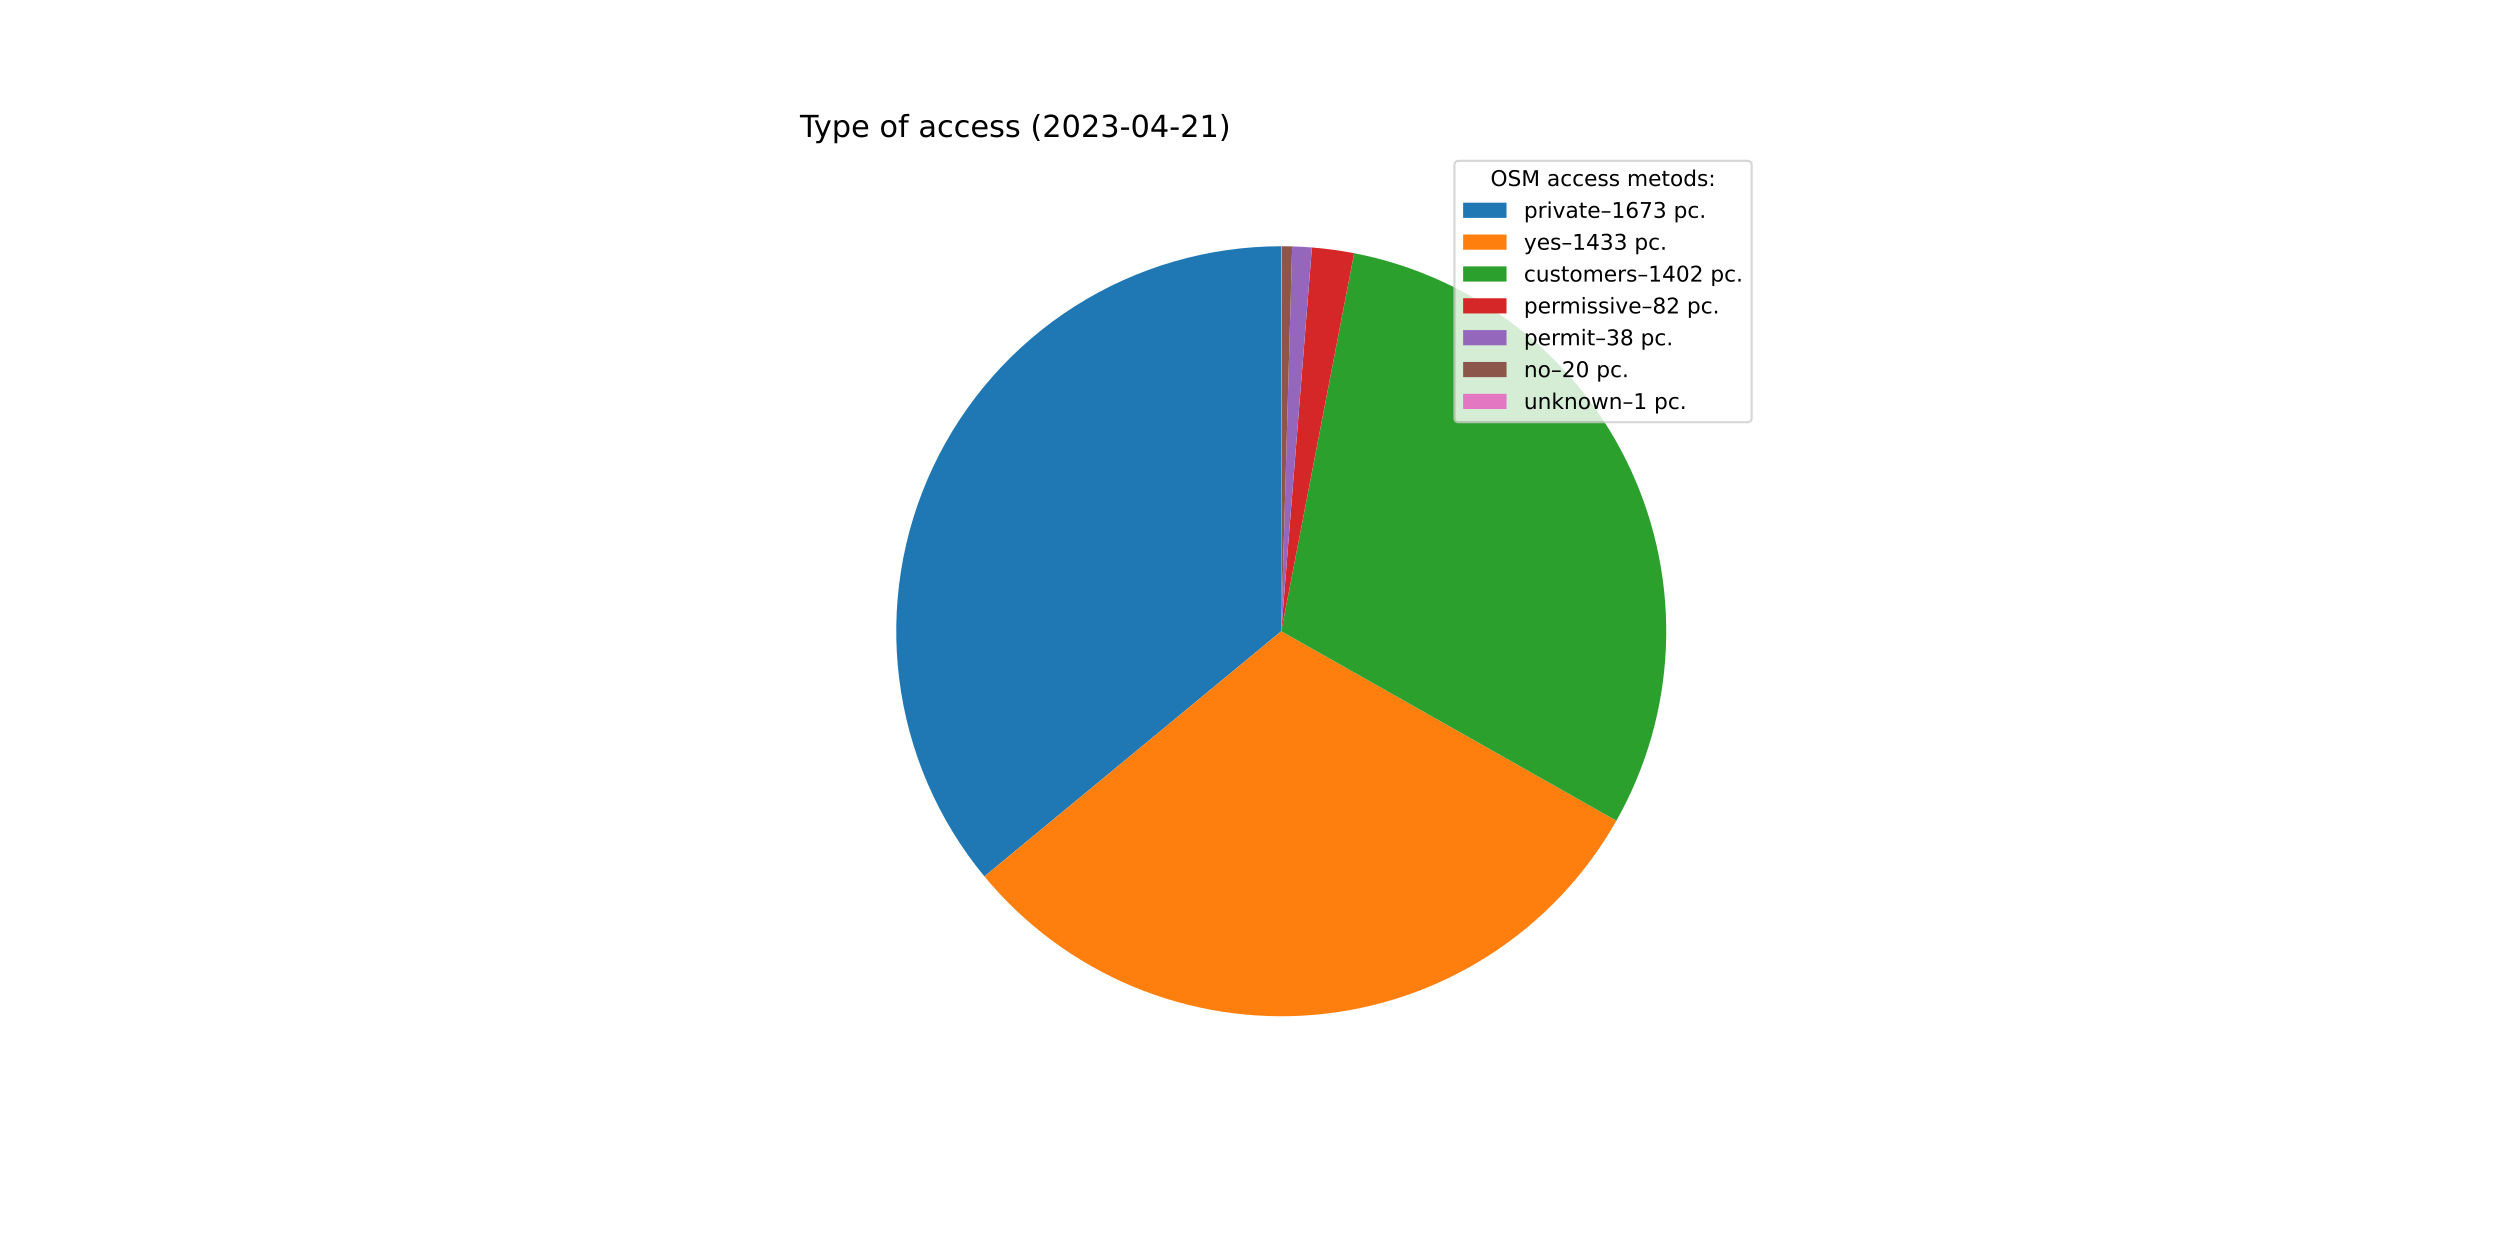
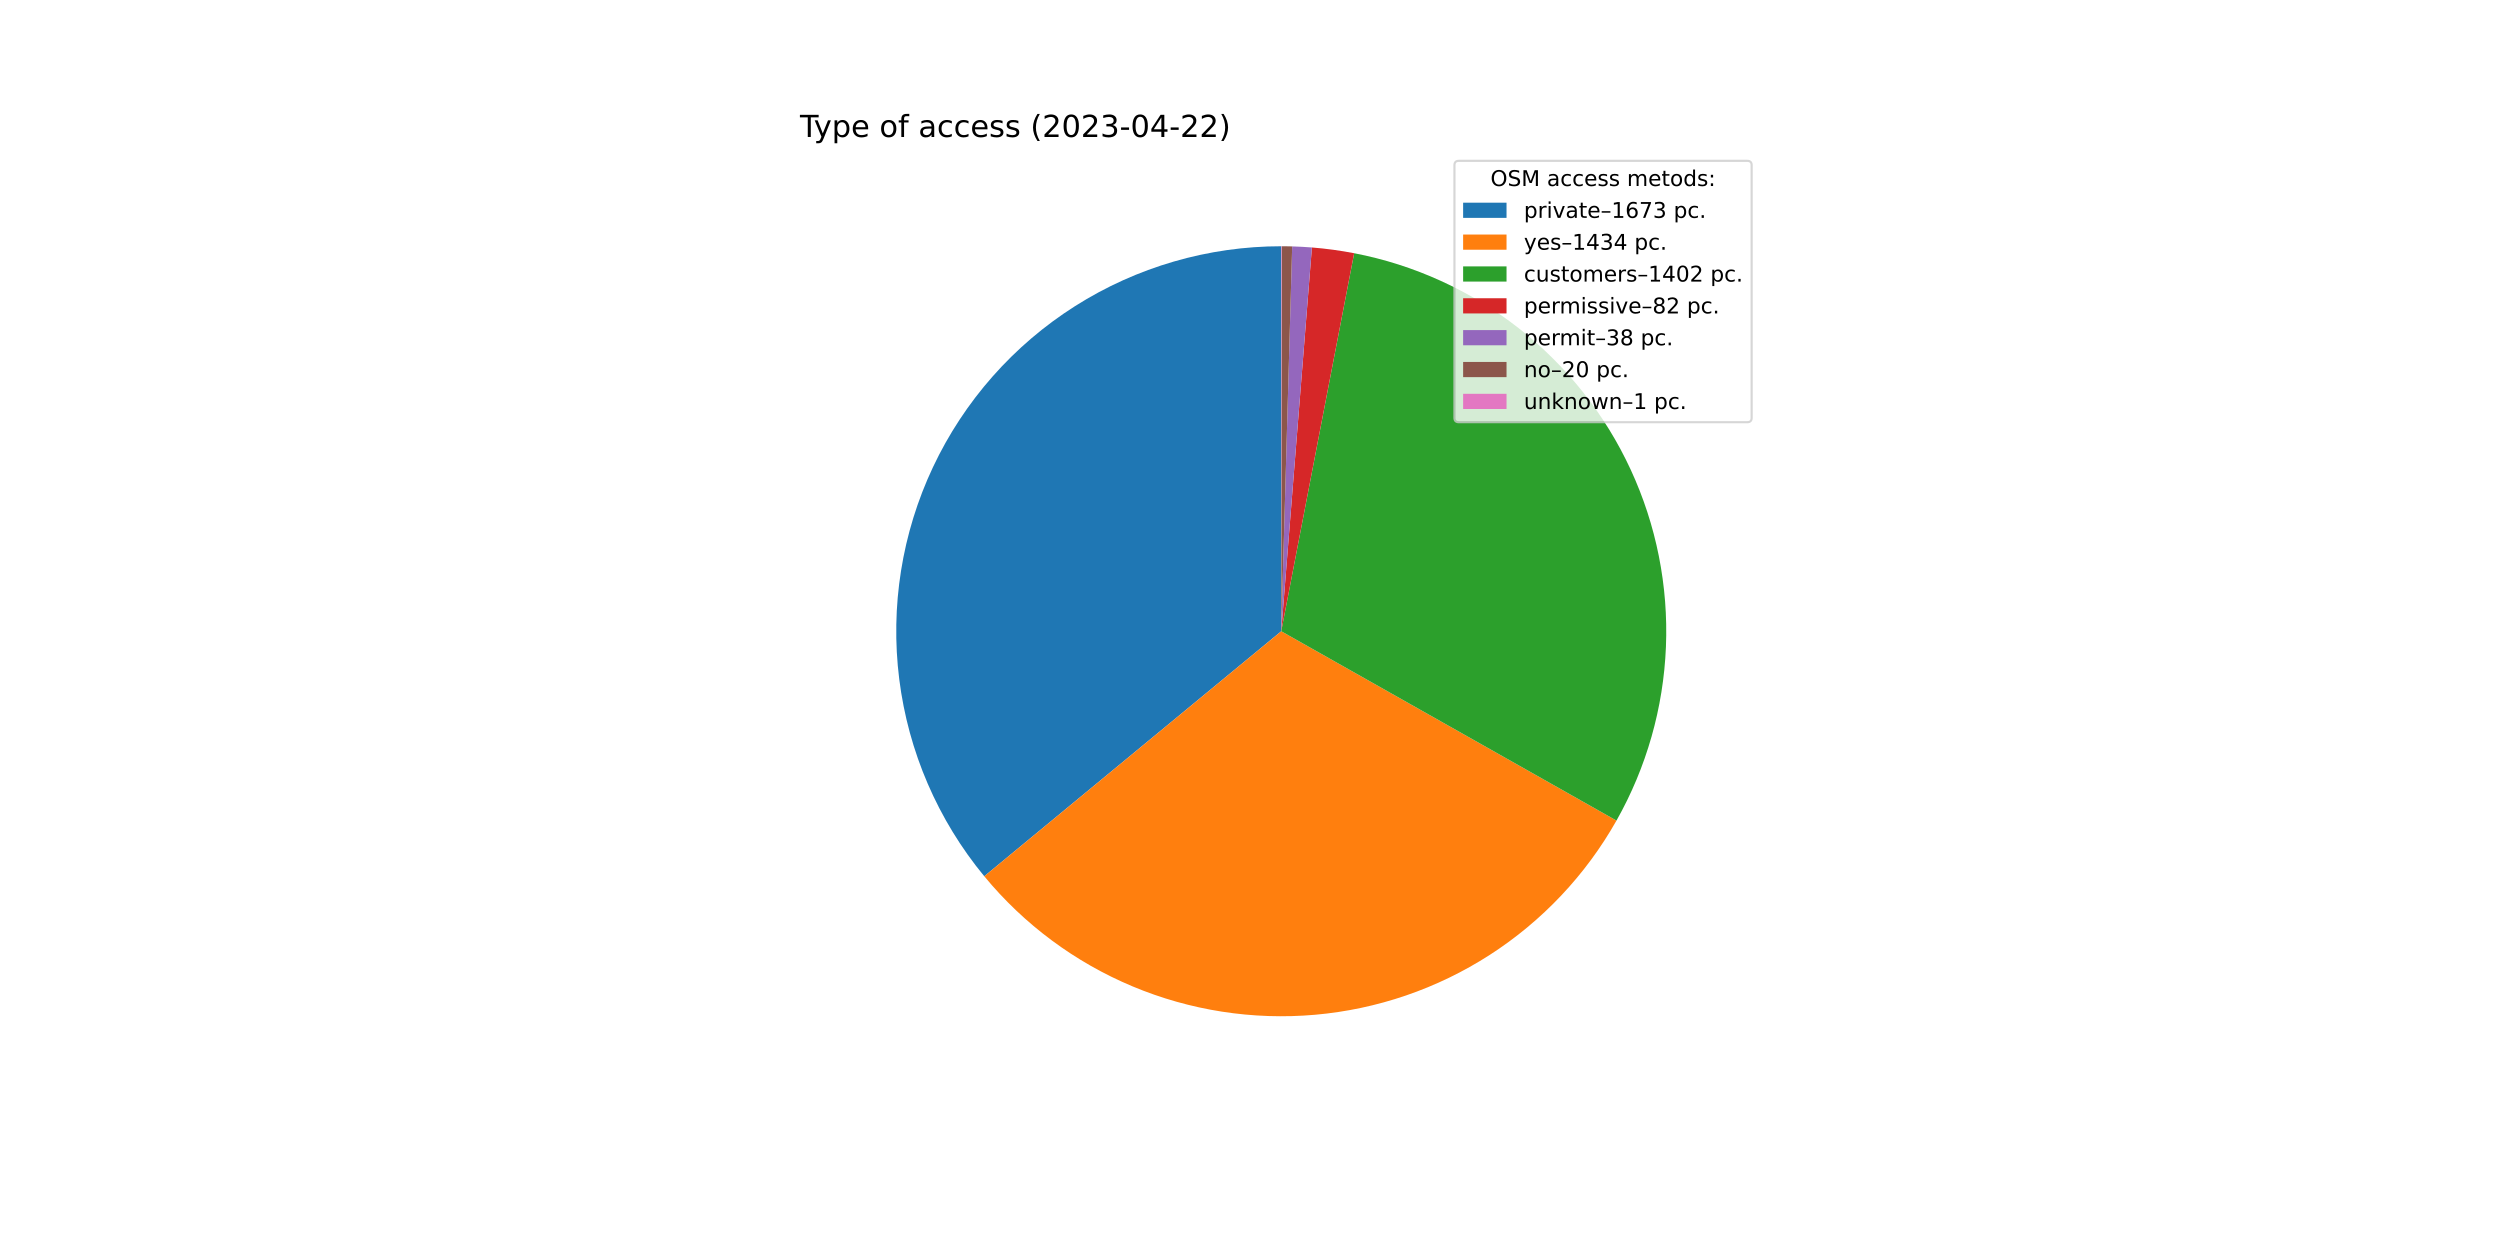
<svg xmlns="http://www.w3.org/2000/svg" xmlns:xlink="http://www.w3.org/1999/xlink" width="1152pt" height="576pt" viewBox="0 0 1152 576" version="1.1">
  <defs>
    <style type="text/css">*{stroke-linejoin: round; stroke-linecap: butt}</style>
  </defs>
  <g id="figure_1">
    <g id="patch_1">
      <path d="M 0 576  L 1152 576  L 1152 0  L 0 0  z " style="fill: #ffffff" />
    </g>
    <g id="axes_1">
      <g id="patch_2">
-         <path d="M 590.4 113.472  C 556.751 113.472 523.787 123.045 495.372 141.069  C 466.958 159.093 444.249 184.834 429.909 215.274  C 415.569 245.714 410.181 279.615 414.377 313.001  C 418.572 346.387 432.181 377.9 453.607 403.846  L 590.4 290.88  L 590.4 113.472  z " style="fill: #1f77b4" />
+         <path d="M 590.4 113.472  C 556.759 113.472 523.801 123.041 495.391 141.057  C 466.98 159.074 444.272 184.805 429.928 215.235  C 415.583 245.665 410.186 279.556 414.368 312.937  C 418.551 346.317 432.143 377.829 453.552 403.779  L 590.4 290.88  L 590.4 113.472  z " style="fill: #1f77b4" />
      </g>
      <g id="patch_3">
-         <path d="M 453.607 403.846  C 471.928 426.031 495.373 443.429 521.914 454.536  C 548.455 465.643 577.304 470.128 605.965 467.604  C 634.626 465.08 662.246 455.621 686.438 440.046  C 710.629 424.47 730.672 403.242 744.833 378.196  L 590.4 290.88  L 453.607 403.846  z " style="fill: #ff7f0e" />
+         <path d="M 453.552 403.779  C 471.871 425.984 495.321 443.4 521.873 454.519  C 548.424 465.638 577.287 470.129 605.962 467.604  C 634.636 465.079 662.27 455.613 686.47 440.025  C 710.669 424.437 730.716 403.191 744.872 378.127  L 590.4 290.88  L 453.552 403.779  z " style="fill: #ff7f0e" />
      </g>
      <g id="patch_4">
-         <path d="M 744.833 378.196  C 758.684 353.697 766.509 326.251 767.66 298.131  C 768.81 270.011 763.253 242.017 751.448 216.469  C 739.644 190.921 721.928 168.545 699.769 151.195  C 677.61 133.845 651.637 122.014 624.003 116.683  L 590.4 290.88  L 744.833 378.196  z " style="fill: #2ca02c" />
+         <path d="M 744.872 378.127  C 758.709 353.627 766.522 326.184 767.662 298.07  C 768.803 269.955 763.238 241.969 751.43 216.43  C 739.622 190.89 721.906 168.522 699.749 151.179  C 677.592 133.836 651.624 122.011 623.996 116.682  L 590.4 290.88  L 744.872 378.127  z " style="fill: #2ca02c" />
      </g>
      <g id="patch_5">
-         <path d="M 624.003 116.683  C 620.785 116.063 617.551 115.531 614.304 115.09  C 611.057 114.648 607.798 114.297 604.531 114.036  L 590.4 290.88  L 624.003 116.683  z " style="fill: #d62728" />
+         <path d="M 623.996 116.682  C 620.779 116.062 617.545 115.53 614.299 115.089  C 611.052 114.648 607.794 114.296 604.528 114.035  L 590.4 290.88  L 623.996 116.682  z " style="fill: #d62728" />
      </g>
      <g id="patch_6">
-         <path d="M 604.531 114.036  C 603.018 113.915 601.502 113.813 599.986 113.731  C 598.47 113.649 596.952 113.587 595.434 113.543  L 590.4 290.88  L 604.531 114.036  z " style="fill: #9467bd" />
+         <path d="M 604.528 114.035  C 603.015 113.915 601.5 113.813 599.984 113.731  C 598.468 113.649 596.951 113.586 595.433 113.543  L 590.4 290.88  L 604.528 114.035  z " style="fill: #9467bd" />
      </g>
      <g id="patch_7">
-         <path d="M 595.434 113.543  C 594.636 113.521 593.837 113.503 593.037 113.492  C 592.238 113.48 591.439 113.473 590.64 113.472  L 590.4 290.88  L 595.434 113.543  z " style="fill: #8c564b" />
+         <path d="M 595.433 113.543  C 594.635 113.521 593.836 113.503 593.037 113.492  C 592.238 113.48 591.439 113.473 590.64 113.472  L 590.4 290.88  L 595.433 113.543  z " style="fill: #8c564b" />
      </g>
      <g id="patch_8">
        <path d="M 590.64 113.472  C 590.6 113.472 590.56 113.472 590.52 113.472  C 590.48 113.472 590.44 113.472 590.4 113.472  L 590.4 290.88  L 590.64 113.472  z " style="fill: #e377c2" />
      </g>
      <g id="matplotlib.axis_1" />
      <g id="matplotlib.axis_2" />
      <g id="text_1">
        <g transform="translate(368.64 63.12)scale(0.14 -0.14)">
          <defs>
            <path id="DejaVuSans-54" d="M -19 4666  L 3928 4666  L 3928 4134  L 2272 4134  L 2272 0  L 1638 0  L 1638 4134  L -19 4134  L -19 4666  z " transform="scale(0.015625)" />
            <path id="DejaVuSans-79" d="M 2059 -325  Q 1816 -950 1584 -1140  Q 1353 -1331 966 -1331  L 506 -1331  L 506 -850  L 844 -850  Q 1081 -850 1212 -737  Q 1344 -625 1503 -206  L 1606 56  L 191 3500  L 800 3500  L 1894 763  L 2988 3500  L 3597 3500  L 2059 -325  z " transform="scale(0.015625)" />
            <path id="DejaVuSans-70" d="M 1159 525  L 1159 -1331  L 581 -1331  L 581 3500  L 1159 3500  L 1159 2969  Q 1341 3281 1617 3432  Q 1894 3584 2278 3584  Q 2916 3584 3314 3078  Q 3713 2572 3713 1747  Q 3713 922 3314 415  Q 2916 -91 2278 -91  Q 1894 -91 1617 61  Q 1341 213 1159 525  z M 3116 1747  Q 3116 2381 2855 2742  Q 2594 3103 2138 3103  Q 1681 3103 1420 2742  Q 1159 2381 1159 1747  Q 1159 1113 1420 752  Q 1681 391 2138 391  Q 2594 391 2855 752  Q 3116 1113 3116 1747  z " transform="scale(0.015625)" />
            <path id="DejaVuSans-65" d="M 3597 1894  L 3597 1613  L 953 1613  Q 991 1019 1311 708  Q 1631 397 2203 397  Q 2534 397 2845 478  Q 3156 559 3463 722  L 3463 178  Q 3153 47 2828 -22  Q 2503 -91 2169 -91  Q 1331 -91 842 396  Q 353 884 353 1716  Q 353 2575 817 3079  Q 1281 3584 2069 3584  Q 2775 3584 3186 3129  Q 3597 2675 3597 1894  z M 3022 2063  Q 3016 2534 2758 2815  Q 2500 3097 2075 3097  Q 1594 3097 1305 2825  Q 1016 2553 972 2059  L 3022 2063  z " transform="scale(0.015625)" />
            <path id="DejaVuSans-20" transform="scale(0.015625)" />
            <path id="DejaVuSans-6f" d="M 1959 3097  Q 1497 3097 1228 2736  Q 959 2375 959 1747  Q 959 1119 1226 758  Q 1494 397 1959 397  Q 2419 397 2687 759  Q 2956 1122 2956 1747  Q 2956 2369 2687 2733  Q 2419 3097 1959 3097  z M 1959 3584  Q 2709 3584 3137 3096  Q 3566 2609 3566 1747  Q 3566 888 3137 398  Q 2709 -91 1959 -91  Q 1206 -91 779 398  Q 353 888 353 1747  Q 353 2609 779 3096  Q 1206 3584 1959 3584  z " transform="scale(0.015625)" />
            <path id="DejaVuSans-66" d="M 2375 4863  L 2375 4384  L 1825 4384  Q 1516 4384 1395 4259  Q 1275 4134 1275 3809  L 1275 3500  L 2222 3500  L 2222 3053  L 1275 3053  L 1275 0  L 697 0  L 697 3053  L 147 3053  L 147 3500  L 697 3500  L 697 3744  Q 697 4328 969 4595  Q 1241 4863 1831 4863  L 2375 4863  z " transform="scale(0.015625)" />
            <path id="DejaVuSans-61" d="M 2194 1759  Q 1497 1759 1228 1600  Q 959 1441 959 1056  Q 959 750 1161 570  Q 1363 391 1709 391  Q 2188 391 2477 730  Q 2766 1069 2766 1631  L 2766 1759  L 2194 1759  z M 3341 1997  L 3341 0  L 2766 0  L 2766 531  Q 2569 213 2275 61  Q 1981 -91 1556 -91  Q 1019 -91 701 211  Q 384 513 384 1019  Q 384 1609 779 1909  Q 1175 2209 1959 2209  L 2766 2209  L 2766 2266  Q 2766 2663 2505 2880  Q 2244 3097 1772 3097  Q 1472 3097 1187 3025  Q 903 2953 641 2809  L 641 3341  Q 956 3463 1253 3523  Q 1550 3584 1831 3584  Q 2591 3584 2966 3190  Q 3341 2797 3341 1997  z " transform="scale(0.015625)" />
            <path id="DejaVuSans-63" d="M 3122 3366  L 3122 2828  Q 2878 2963 2633 3030  Q 2388 3097 2138 3097  Q 1578 3097 1268 2742  Q 959 2388 959 1747  Q 959 1106 1268 751  Q 1578 397 2138 397  Q 2388 397 2633 464  Q 2878 531 3122 666  L 3122 134  Q 2881 22 2623 -34  Q 2366 -91 2075 -91  Q 1284 -91 818 406  Q 353 903 353 1747  Q 353 2603 823 3093  Q 1294 3584 2113 3584  Q 2378 3584 2631 3529  Q 2884 3475 3122 3366  z " transform="scale(0.015625)" />
            <path id="DejaVuSans-73" d="M 2834 3397  L 2834 2853  Q 2591 2978 2328 3040  Q 2066 3103 1784 3103  Q 1356 3103 1142 2972  Q 928 2841 928 2578  Q 928 2378 1081 2264  Q 1234 2150 1697 2047  L 1894 2003  Q 2506 1872 2764 1633  Q 3022 1394 3022 966  Q 3022 478 2636 193  Q 2250 -91 1575 -91  Q 1294 -91 989 -36  Q 684 19 347 128  L 347 722  Q 666 556 975 473  Q 1284 391 1588 391  Q 1994 391 2212 530  Q 2431 669 2431 922  Q 2431 1156 2273 1281  Q 2116 1406 1581 1522  L 1381 1569  Q 847 1681 609 1914  Q 372 2147 372 2553  Q 372 3047 722 3315  Q 1072 3584 1716 3584  Q 2034 3584 2315 3537  Q 2597 3491 2834 3397  z " transform="scale(0.015625)" />
            <path id="DejaVuSans-28" d="M 1984 4856  Q 1566 4138 1362 3434  Q 1159 2731 1159 2009  Q 1159 1288 1364 580  Q 1569 -128 1984 -844  L 1484 -844  Q 1016 -109 783 600  Q 550 1309 550 2009  Q 550 2706 781 3412  Q 1013 4119 1484 4856  L 1984 4856  z " transform="scale(0.015625)" />
            <path id="DejaVuSans-32" d="M 1228 531  L 3431 531  L 3431 0  L 469 0  L 469 531  Q 828 903 1448 1529  Q 2069 2156 2228 2338  Q 2531 2678 2651 2914  Q 2772 3150 2772 3378  Q 2772 3750 2511 3984  Q 2250 4219 1831 4219  Q 1534 4219 1204 4116  Q 875 4013 500 3803  L 500 4441  Q 881 4594 1212 4672  Q 1544 4750 1819 4750  Q 2544 4750 2975 4387  Q 3406 4025 3406 3419  Q 3406 3131 3298 2873  Q 3191 2616 2906 2266  Q 2828 2175 2409 1742  Q 1991 1309 1228 531  z " transform="scale(0.015625)" />
            <path id="DejaVuSans-30" d="M 2034 4250  Q 1547 4250 1301 3770  Q 1056 3291 1056 2328  Q 1056 1369 1301 889  Q 1547 409 2034 409  Q 2525 409 2770 889  Q 3016 1369 3016 2328  Q 3016 3291 2770 3770  Q 2525 4250 2034 4250  z M 2034 4750  Q 2819 4750 3233 4129  Q 3647 3509 3647 2328  Q 3647 1150 3233 529  Q 2819 -91 2034 -91  Q 1250 -91 836 529  Q 422 1150 422 2328  Q 422 3509 836 4129  Q 1250 4750 2034 4750  z " transform="scale(0.015625)" />
            <path id="DejaVuSans-33" d="M 2597 2516  Q 3050 2419 3304 2112  Q 3559 1806 3559 1356  Q 3559 666 3084 287  Q 2609 -91 1734 -91  Q 1441 -91 1130 -33  Q 819 25 488 141  L 488 750  Q 750 597 1062 519  Q 1375 441 1716 441  Q 2309 441 2620 675  Q 2931 909 2931 1356  Q 2931 1769 2642 2001  Q 2353 2234 1838 2234  L 1294 2234  L 1294 2753  L 1863 2753  Q 2328 2753 2575 2939  Q 2822 3125 2822 3475  Q 2822 3834 2567 4026  Q 2313 4219 1838 4219  Q 1578 4219 1281 4162  Q 984 4106 628 3988  L 628 4550  Q 988 4650 1302 4700  Q 1616 4750 1894 4750  Q 2613 4750 3031 4423  Q 3450 4097 3450 3541  Q 3450 3153 3228 2886  Q 3006 2619 2597 2516  z " transform="scale(0.015625)" />
            <path id="DejaVuSans-2d" d="M 313 2009  L 1997 2009  L 1997 1497  L 313 1497  L 313 2009  z " transform="scale(0.015625)" />
            <path id="DejaVuSans-34" d="M 2419 4116  L 825 1625  L 2419 1625  L 2419 4116  z M 2253 4666  L 3047 4666  L 3047 1625  L 3713 1625  L 3713 1100  L 3047 1100  L 3047 0  L 2419 0  L 2419 1100  L 313 1100  L 313 1709  L 2253 4666  z " transform="scale(0.015625)" />
-             <path id="DejaVuSans-31" d="M 794 531  L 1825 531  L 1825 4091  L 703 3866  L 703 4441  L 1819 4666  L 2450 4666  L 2450 531  L 3481 531  L 3481 0  L 794 0  L 794 531  z " transform="scale(0.015625)" />
            <path id="DejaVuSans-29" d="M 513 4856  L 1013 4856  Q 1481 4119 1714 3412  Q 1947 2706 1947 2009  Q 1947 1309 1714 600  Q 1481 -109 1013 -844  L 513 -844  Q 928 -128 1133 580  Q 1338 1288 1338 2009  Q 1338 2731 1133 3434  Q 928 4138 513 4856  z " transform="scale(0.015625)" />
          </defs>
          <use xlink:href="#DejaVuSans-54" />
          <use xlink:href="#DejaVuSans-79" x="45.459" />
          <use xlink:href="#DejaVuSans-70" x="104.639" />
          <use xlink:href="#DejaVuSans-65" x="168.115" />
          <use xlink:href="#DejaVuSans-20" x="229.639" />
          <use xlink:href="#DejaVuSans-6f" x="261.426" />
          <use xlink:href="#DejaVuSans-66" x="322.607" />
          <use xlink:href="#DejaVuSans-20" x="357.812" />
          <use xlink:href="#DejaVuSans-61" x="389.6" />
          <use xlink:href="#DejaVuSans-63" x="450.879" />
          <use xlink:href="#DejaVuSans-63" x="505.859" />
          <use xlink:href="#DejaVuSans-65" x="560.84" />
          <use xlink:href="#DejaVuSans-73" x="622.363" />
          <use xlink:href="#DejaVuSans-73" x="674.463" />
          <use xlink:href="#DejaVuSans-20" x="726.562" />
          <use xlink:href="#DejaVuSans-28" x="758.35" />
          <use xlink:href="#DejaVuSans-32" x="797.363" />
          <use xlink:href="#DejaVuSans-30" x="860.986" />
          <use xlink:href="#DejaVuSans-32" x="924.609" />
          <use xlink:href="#DejaVuSans-33" x="988.232" />
          <use xlink:href="#DejaVuSans-2d" x="1051.855" />
          <use xlink:href="#DejaVuSans-30" x="1087.939" />
          <use xlink:href="#DejaVuSans-34" x="1151.562" />
          <use xlink:href="#DejaVuSans-2d" x="1215.186" />
          <use xlink:href="#DejaVuSans-32" x="1251.27" />
-           <use xlink:href="#DejaVuSans-31" x="1314.893" />
+           <use xlink:href="#DejaVuSans-32" x="1314.893" />
          <use xlink:href="#DejaVuSans-29" x="1378.516" />
        </g>
      </g>
      <g id="legend_1">
        <g id="patch_9">
          <path d="M 672.208 194.545  L 805.16 194.545  Q 807.16 194.545 807.16 192.545  L 807.16 76.12  Q 807.16 74.12 805.16 74.12  L 672.208 74.12  Q 670.208 74.12 670.208 76.12  L 670.208 192.545  Q 670.208 194.545 672.208 194.545  z " style="fill: #ffffff; opacity: 0.8; stroke: #cccccc; stroke-linejoin: miter" />
        </g>
        <g id="text_2">
          <g transform="translate(686.8038 85.71844)scale(0.1 -0.1)">
            <defs>
              <path id="DejaVuSans-4f" d="M 2522 4238  Q 1834 4238 1429 3725  Q 1025 3213 1025 2328  Q 1025 1447 1429 934  Q 1834 422 2522 422  Q 3209 422 3611 934  Q 4013 1447 4013 2328  Q 4013 3213 3611 3725  Q 3209 4238 2522 4238  z M 2522 4750  Q 3503 4750 4090 4092  Q 4678 3434 4678 2328  Q 4678 1225 4090 567  Q 3503 -91 2522 -91  Q 1538 -91 948 565  Q 359 1222 359 2328  Q 359 3434 948 4092  Q 1538 4750 2522 4750  z " transform="scale(0.015625)" />
              <path id="DejaVuSans-53" d="M 3425 4513  L 3425 3897  Q 3066 4069 2747 4153  Q 2428 4238 2131 4238  Q 1616 4238 1336 4038  Q 1056 3838 1056 3469  Q 1056 3159 1242 3001  Q 1428 2844 1947 2747  L 2328 2669  Q 3034 2534 3370 2195  Q 3706 1856 3706 1288  Q 3706 609 3251 259  Q 2797 -91 1919 -91  Q 1588 -91 1214 -16  Q 841 59 441 206  L 441 856  Q 825 641 1194 531  Q 1563 422 1919 422  Q 2459 422 2753 634  Q 3047 847 3047 1241  Q 3047 1584 2836 1778  Q 2625 1972 2144 2069  L 1759 2144  Q 1053 2284 737 2584  Q 422 2884 422 3419  Q 422 4038 858 4394  Q 1294 4750 2059 4750  Q 2388 4750 2728 4690  Q 3069 4631 3425 4513  z " transform="scale(0.015625)" />
              <path id="DejaVuSans-4d" d="M 628 4666  L 1569 4666  L 2759 1491  L 3956 4666  L 4897 4666  L 4897 0  L 4281 0  L 4281 4097  L 3078 897  L 2444 897  L 1241 4097  L 1241 0  L 628 0  L 628 4666  z " transform="scale(0.015625)" />
              <path id="DejaVuSans-6d" d="M 3328 2828  Q 3544 3216 3844 3400  Q 4144 3584 4550 3584  Q 5097 3584 5394 3201  Q 5691 2819 5691 2113  L 5691 0  L 5113 0  L 5113 2094  Q 5113 2597 4934 2840  Q 4756 3084 4391 3084  Q 3944 3084 3684 2787  Q 3425 2491 3425 1978  L 3425 0  L 2847 0  L 2847 2094  Q 2847 2600 2669 2842  Q 2491 3084 2119 3084  Q 1678 3084 1418 2786  Q 1159 2488 1159 1978  L 1159 0  L 581 0  L 581 3500  L 1159 3500  L 1159 2956  Q 1356 3278 1631 3431  Q 1906 3584 2284 3584  Q 2666 3584 2933 3390  Q 3200 3197 3328 2828  z " transform="scale(0.015625)" />
              <path id="DejaVuSans-74" d="M 1172 4494  L 1172 3500  L 2356 3500  L 2356 3053  L 1172 3053  L 1172 1153  Q 1172 725 1289 603  Q 1406 481 1766 481  L 2356 481  L 2356 0  L 1766 0  Q 1100 0 847 248  Q 594 497 594 1153  L 594 3053  L 172 3053  L 172 3500  L 594 3500  L 594 4494  L 1172 4494  z " transform="scale(0.015625)" />
              <path id="DejaVuSans-64" d="M 2906 2969  L 2906 4863  L 3481 4863  L 3481 0  L 2906 0  L 2906 525  Q 2725 213 2448 61  Q 2172 -91 1784 -91  Q 1150 -91 751 415  Q 353 922 353 1747  Q 353 2572 751 3078  Q 1150 3584 1784 3584  Q 2172 3584 2448 3432  Q 2725 3281 2906 2969  z M 947 1747  Q 947 1113 1208 752  Q 1469 391 1925 391  Q 2381 391 2643 752  Q 2906 1113 2906 1747  Q 2906 2381 2643 2742  Q 2381 3103 1925 3103  Q 1469 3103 1208 2742  Q 947 2381 947 1747  z " transform="scale(0.015625)" />
              <path id="DejaVuSans-3a" d="M 750 794  L 1409 794  L 1409 0  L 750 0  L 750 794  z M 750 3309  L 1409 3309  L 1409 2516  L 750 2516  L 750 3309  z " transform="scale(0.015625)" />
            </defs>
            <use xlink:href="#DejaVuSans-4f" />
            <use xlink:href="#DejaVuSans-53" x="78.711" />
            <use xlink:href="#DejaVuSans-4d" x="142.188" />
            <use xlink:href="#DejaVuSans-20" x="228.467" />
            <use xlink:href="#DejaVuSans-61" x="260.254" />
            <use xlink:href="#DejaVuSans-63" x="321.533" />
            <use xlink:href="#DejaVuSans-63" x="376.514" />
            <use xlink:href="#DejaVuSans-65" x="431.494" />
            <use xlink:href="#DejaVuSans-73" x="493.018" />
            <use xlink:href="#DejaVuSans-73" x="545.117" />
            <use xlink:href="#DejaVuSans-20" x="597.217" />
            <use xlink:href="#DejaVuSans-6d" x="629.004" />
            <use xlink:href="#DejaVuSans-65" x="726.416" />
            <use xlink:href="#DejaVuSans-74" x="787.939" />
            <use xlink:href="#DejaVuSans-6f" x="827.148" />
            <use xlink:href="#DejaVuSans-64" x="888.33" />
            <use xlink:href="#DejaVuSans-73" x="951.807" />
            <use xlink:href="#DejaVuSans-3a" x="1003.906" />
          </g>
        </g>
        <g id="patch_10">
          <path d="M 674.208 100.397  L 694.208 100.397  L 694.208 93.397  L 674.208 93.397  z " style="fill: #1f77b4" />
        </g>
        <g id="text_3">
          <g transform="translate(702.2084 100.3966)scale(0.1 -0.1)">
            <defs>
              <path id="DejaVuSans-72" d="M 2631 2963  Q 2534 3019 2420 3045  Q 2306 3072 2169 3072  Q 1681 3072 1420 2755  Q 1159 2438 1159 1844  L 1159 0  L 581 0  L 581 3500  L 1159 3500  L 1159 2956  Q 1341 3275 1631 3429  Q 1922 3584 2338 3584  Q 2397 3584 2469 3576  Q 2541 3569 2628 3553  L 2631 2963  z " transform="scale(0.015625)" />
              <path id="DejaVuSans-69" d="M 603 3500  L 1178 3500  L 1178 0  L 603 0  L 603 3500  z M 603 4863  L 1178 4863  L 1178 4134  L 603 4134  L 603 4863  z " transform="scale(0.015625)" />
              <path id="DejaVuSans-76" d="M 191 3500  L 800 3500  L 1894 563  L 2988 3500  L 3597 3500  L 2284 0  L 1503 0  L 191 3500  z " transform="scale(0.015625)" />
              <path id="DejaVuSans-2013" d="M 313 1978  L 2888 1978  L 2888 1528  L 313 1528  L 313 1978  z " transform="scale(0.015625)" />
+               <path id="DejaVuSans-31" d="M 794 531  L 1825 531  L 1825 4091  L 703 3866  L 703 4441  L 1819 4666  L 2450 4666  L 2450 531  L 3481 531  L 3481 0  L 794 0  L 794 531  z " transform="scale(0.015625)" />
              <path id="DejaVuSans-36" d="M 2113 2584  Q 1688 2584 1439 2293  Q 1191 2003 1191 1497  Q 1191 994 1439 701  Q 1688 409 2113 409  Q 2538 409 2786 701  Q 3034 994 3034 1497  Q 3034 2003 2786 2293  Q 2538 2584 2113 2584  z M 3366 4563  L 3366 3988  Q 3128 4100 2886 4159  Q 2644 4219 2406 4219  Q 1781 4219 1451 3797  Q 1122 3375 1075 2522  Q 1259 2794 1537 2939  Q 1816 3084 2150 3084  Q 2853 3084 3261 2657  Q 3669 2231 3669 1497  Q 3669 778 3244 343  Q 2819 -91 2113 -91  Q 1303 -91 875 529  Q 447 1150 447 2328  Q 447 3434 972 4092  Q 1497 4750 2381 4750  Q 2619 4750 2861 4703  Q 3103 4656 3366 4563  z " transform="scale(0.015625)" />
              <path id="DejaVuSans-37" d="M 525 4666  L 3525 4666  L 3525 4397  L 1831 0  L 1172 0  L 2766 4134  L 525 4134  L 525 4666  z " transform="scale(0.015625)" />
              <path id="DejaVuSans-2e" d="M 684 794  L 1344 794  L 1344 0  L 684 0  L 684 794  z " transform="scale(0.015625)" />
            </defs>
            <use xlink:href="#DejaVuSans-70" />
            <use xlink:href="#DejaVuSans-72" x="63.477" />
            <use xlink:href="#DejaVuSans-69" x="104.59" />
            <use xlink:href="#DejaVuSans-76" x="132.373" />
            <use xlink:href="#DejaVuSans-61" x="191.553" />
            <use xlink:href="#DejaVuSans-74" x="252.832" />
            <use xlink:href="#DejaVuSans-65" x="292.041" />
            <use xlink:href="#DejaVuSans-2013" x="353.564" />
            <use xlink:href="#DejaVuSans-31" x="403.564" />
            <use xlink:href="#DejaVuSans-36" x="467.188" />
            <use xlink:href="#DejaVuSans-37" x="530.811" />
            <use xlink:href="#DejaVuSans-33" x="594.434" />
            <use xlink:href="#DejaVuSans-20" x="658.057" />
            <use xlink:href="#DejaVuSans-70" x="689.844" />
            <use xlink:href="#DejaVuSans-63" x="753.32" />
            <use xlink:href="#DejaVuSans-2e" x="808.301" />
          </g>
        </g>
        <g id="patch_11">
          <path d="M 674.208 115.075  L 694.208 115.075  L 694.208 108.075  L 674.208 108.075  z " style="fill: #ff7f0e" />
        </g>
        <g id="text_4">
          <g transform="translate(702.2084 115.0747)scale(0.1 -0.1)">
            <use xlink:href="#DejaVuSans-79" />
            <use xlink:href="#DejaVuSans-65" x="59.18" />
            <use xlink:href="#DejaVuSans-73" x="120.703" />
            <use xlink:href="#DejaVuSans-2013" x="172.803" />
            <use xlink:href="#DejaVuSans-31" x="222.803" />
            <use xlink:href="#DejaVuSans-34" x="286.426" />
            <use xlink:href="#DejaVuSans-33" x="350.049" />
-             <use xlink:href="#DejaVuSans-33" x="413.672" />
+             <use xlink:href="#DejaVuSans-34" x="413.672" />
            <use xlink:href="#DejaVuSans-20" x="477.295" />
            <use xlink:href="#DejaVuSans-70" x="509.082" />
            <use xlink:href="#DejaVuSans-63" x="572.559" />
            <use xlink:href="#DejaVuSans-2e" x="627.539" />
          </g>
        </g>
        <g id="patch_12">
          <path d="M 674.208 129.753  L 694.208 129.753  L 694.208 122.753  L 674.208 122.753  z " style="fill: #2ca02c" />
        </g>
        <g id="text_5">
          <g transform="translate(702.2084 129.7528)scale(0.1 -0.1)">
            <defs>
              <path id="DejaVuSans-75" d="M 544 1381  L 544 3500  L 1119 3500  L 1119 1403  Q 1119 906 1312 657  Q 1506 409 1894 409  Q 2359 409 2629 706  Q 2900 1003 2900 1516  L 2900 3500  L 3475 3500  L 3475 0  L 2900 0  L 2900 538  Q 2691 219 2414 64  Q 2138 -91 1772 -91  Q 1169 -91 856 284  Q 544 659 544 1381  z M 1991 3584  L 1991 3584  z " transform="scale(0.015625)" />
            </defs>
            <use xlink:href="#DejaVuSans-63" />
            <use xlink:href="#DejaVuSans-75" x="54.98" />
            <use xlink:href="#DejaVuSans-73" x="118.359" />
            <use xlink:href="#DejaVuSans-74" x="170.459" />
            <use xlink:href="#DejaVuSans-6f" x="209.668" />
            <use xlink:href="#DejaVuSans-6d" x="270.85" />
            <use xlink:href="#DejaVuSans-65" x="368.262" />
            <use xlink:href="#DejaVuSans-72" x="429.785" />
            <use xlink:href="#DejaVuSans-73" x="470.898" />
            <use xlink:href="#DejaVuSans-2013" x="522.998" />
            <use xlink:href="#DejaVuSans-31" x="572.998" />
            <use xlink:href="#DejaVuSans-34" x="636.621" />
            <use xlink:href="#DejaVuSans-30" x="700.244" />
            <use xlink:href="#DejaVuSans-32" x="763.867" />
            <use xlink:href="#DejaVuSans-20" x="827.49" />
            <use xlink:href="#DejaVuSans-70" x="859.277" />
            <use xlink:href="#DejaVuSans-63" x="922.754" />
            <use xlink:href="#DejaVuSans-2e" x="977.734" />
          </g>
        </g>
        <g id="patch_13">
          <path d="M 674.208 144.431  L 694.208 144.431  L 694.208 137.431  L 674.208 137.431  z " style="fill: #d62728" />
        </g>
        <g id="text_6">
          <g transform="translate(702.2084 144.4309)scale(0.1 -0.1)">
            <defs>
              <path id="DejaVuSans-38" d="M 2034 2216  Q 1584 2216 1326 1975  Q 1069 1734 1069 1313  Q 1069 891 1326 650  Q 1584 409 2034 409  Q 2484 409 2743 651  Q 3003 894 3003 1313  Q 3003 1734 2745 1975  Q 2488 2216 2034 2216  z M 1403 2484  Q 997 2584 770 2862  Q 544 3141 544 3541  Q 544 4100 942 4425  Q 1341 4750 2034 4750  Q 2731 4750 3128 4425  Q 3525 4100 3525 3541  Q 3525 3141 3298 2862  Q 3072 2584 2669 2484  Q 3125 2378 3379 2068  Q 3634 1759 3634 1313  Q 3634 634 3220 271  Q 2806 -91 2034 -91  Q 1263 -91 848 271  Q 434 634 434 1313  Q 434 1759 690 2068  Q 947 2378 1403 2484  z M 1172 3481  Q 1172 3119 1398 2916  Q 1625 2713 2034 2713  Q 2441 2713 2670 2916  Q 2900 3119 2900 3481  Q 2900 3844 2670 4047  Q 2441 4250 2034 4250  Q 1625 4250 1398 4047  Q 1172 3844 1172 3481  z " transform="scale(0.015625)" />
            </defs>
            <use xlink:href="#DejaVuSans-70" />
            <use xlink:href="#DejaVuSans-65" x="63.477" />
            <use xlink:href="#DejaVuSans-72" x="125" />
            <use xlink:href="#DejaVuSans-6d" x="164.363" />
            <use xlink:href="#DejaVuSans-69" x="261.775" />
            <use xlink:href="#DejaVuSans-73" x="289.559" />
            <use xlink:href="#DejaVuSans-73" x="341.658" />
            <use xlink:href="#DejaVuSans-69" x="393.758" />
            <use xlink:href="#DejaVuSans-76" x="421.541" />
            <use xlink:href="#DejaVuSans-65" x="480.721" />
            <use xlink:href="#DejaVuSans-2013" x="542.244" />
            <use xlink:href="#DejaVuSans-38" x="592.244" />
            <use xlink:href="#DejaVuSans-32" x="655.867" />
            <use xlink:href="#DejaVuSans-20" x="719.49" />
            <use xlink:href="#DejaVuSans-70" x="751.277" />
            <use xlink:href="#DejaVuSans-63" x="814.754" />
            <use xlink:href="#DejaVuSans-2e" x="869.734" />
          </g>
        </g>
        <g id="patch_14">
          <path d="M 674.208 159.109  L 694.208 159.109  L 694.208 152.109  L 674.208 152.109  z " style="fill: #9467bd" />
        </g>
        <g id="text_7">
          <g transform="translate(702.2084 159.1091)scale(0.1 -0.1)">
            <use xlink:href="#DejaVuSans-70" />
            <use xlink:href="#DejaVuSans-65" x="63.477" />
            <use xlink:href="#DejaVuSans-72" x="125" />
            <use xlink:href="#DejaVuSans-6d" x="164.363" />
            <use xlink:href="#DejaVuSans-69" x="261.775" />
            <use xlink:href="#DejaVuSans-74" x="289.559" />
            <use xlink:href="#DejaVuSans-2013" x="328.768" />
            <use xlink:href="#DejaVuSans-33" x="378.768" />
            <use xlink:href="#DejaVuSans-38" x="442.391" />
            <use xlink:href="#DejaVuSans-20" x="506.014" />
            <use xlink:href="#DejaVuSans-70" x="537.801" />
            <use xlink:href="#DejaVuSans-63" x="601.277" />
            <use xlink:href="#DejaVuSans-2e" x="656.258" />
          </g>
        </g>
        <g id="patch_15">
          <path d="M 674.208 173.787  L 694.208 173.787  L 694.208 166.787  L 674.208 166.787  z " style="fill: #8c564b" />
        </g>
        <g id="text_8">
          <g transform="translate(702.2084 173.7872)scale(0.1 -0.1)">
            <defs>
              <path id="DejaVuSans-6e" d="M 3513 2113  L 3513 0  L 2938 0  L 2938 2094  Q 2938 2591 2744 2837  Q 2550 3084 2163 3084  Q 1697 3084 1428 2787  Q 1159 2491 1159 1978  L 1159 0  L 581 0  L 581 3500  L 1159 3500  L 1159 2956  Q 1366 3272 1645 3428  Q 1925 3584 2291 3584  Q 2894 3584 3203 3211  Q 3513 2838 3513 2113  z " transform="scale(0.015625)" />
            </defs>
            <use xlink:href="#DejaVuSans-6e" />
            <use xlink:href="#DejaVuSans-6f" x="63.379" />
            <use xlink:href="#DejaVuSans-2013" x="124.561" />
            <use xlink:href="#DejaVuSans-32" x="174.561" />
            <use xlink:href="#DejaVuSans-30" x="238.184" />
            <use xlink:href="#DejaVuSans-20" x="301.807" />
            <use xlink:href="#DejaVuSans-70" x="333.594" />
            <use xlink:href="#DejaVuSans-63" x="397.07" />
            <use xlink:href="#DejaVuSans-2e" x="452.051" />
          </g>
        </g>
        <g id="patch_16">
          <path d="M 674.208 188.465  L 694.208 188.465  L 694.208 181.465  L 674.208 181.465  z " style="fill: #e377c2" />
        </g>
        <g id="text_9">
          <g transform="translate(702.2084 188.4653)scale(0.1 -0.1)">
            <defs>
              <path id="DejaVuSans-6b" d="M 581 4863  L 1159 4863  L 1159 1991  L 2875 3500  L 3609 3500  L 1753 1863  L 3688 0  L 2938 0  L 1159 1709  L 1159 0  L 581 0  L 581 4863  z " transform="scale(0.015625)" />
              <path id="DejaVuSans-77" d="M 269 3500  L 844 3500  L 1563 769  L 2278 3500  L 2956 3500  L 3675 769  L 4391 3500  L 4966 3500  L 4050 0  L 3372 0  L 2619 2869  L 1863 0  L 1184 0  L 269 3500  z " transform="scale(0.015625)" />
            </defs>
            <use xlink:href="#DejaVuSans-75" />
            <use xlink:href="#DejaVuSans-6e" x="63.379" />
            <use xlink:href="#DejaVuSans-6b" x="126.758" />
            <use xlink:href="#DejaVuSans-6e" x="184.668" />
            <use xlink:href="#DejaVuSans-6f" x="248.047" />
            <use xlink:href="#DejaVuSans-77" x="309.229" />
            <use xlink:href="#DejaVuSans-6e" x="391.016" />
            <use xlink:href="#DejaVuSans-2013" x="454.395" />
            <use xlink:href="#DejaVuSans-31" x="504.395" />
            <use xlink:href="#DejaVuSans-20" x="568.018" />
            <use xlink:href="#DejaVuSans-70" x="599.805" />
            <use xlink:href="#DejaVuSans-63" x="663.281" />
            <use xlink:href="#DejaVuSans-2e" x="718.262" />
          </g>
        </g>
      </g>
    </g>
  </g>
</svg>
